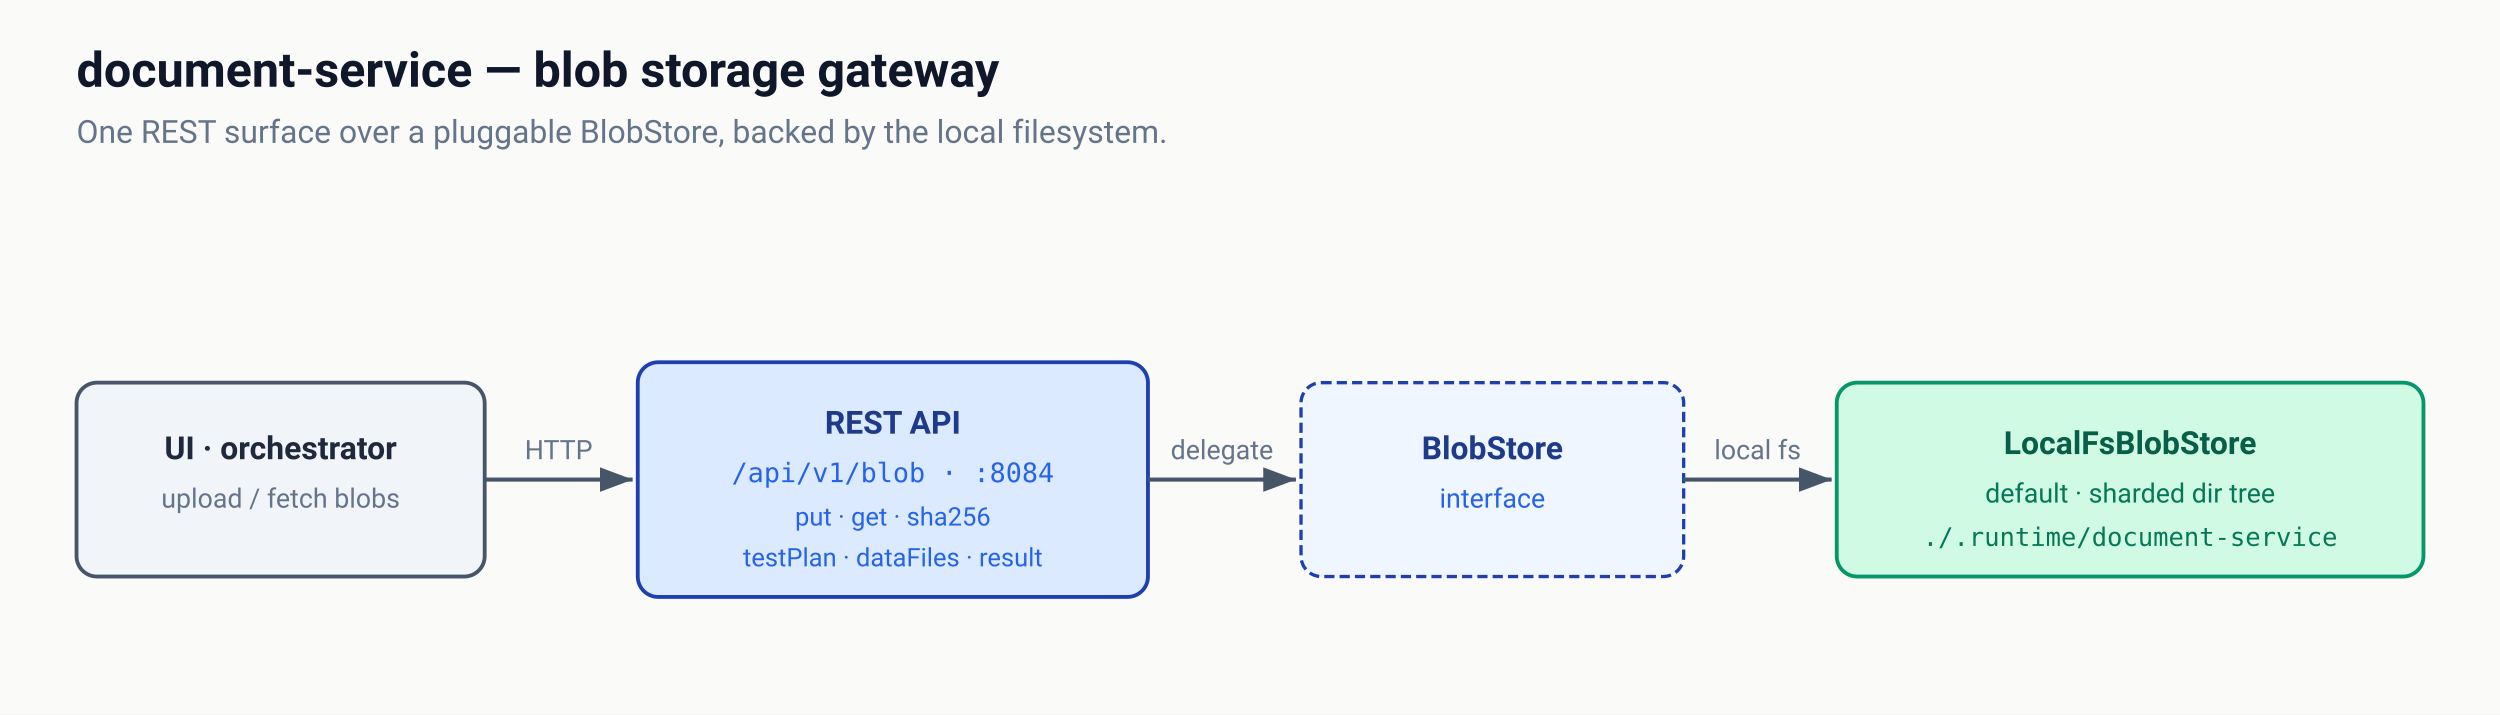
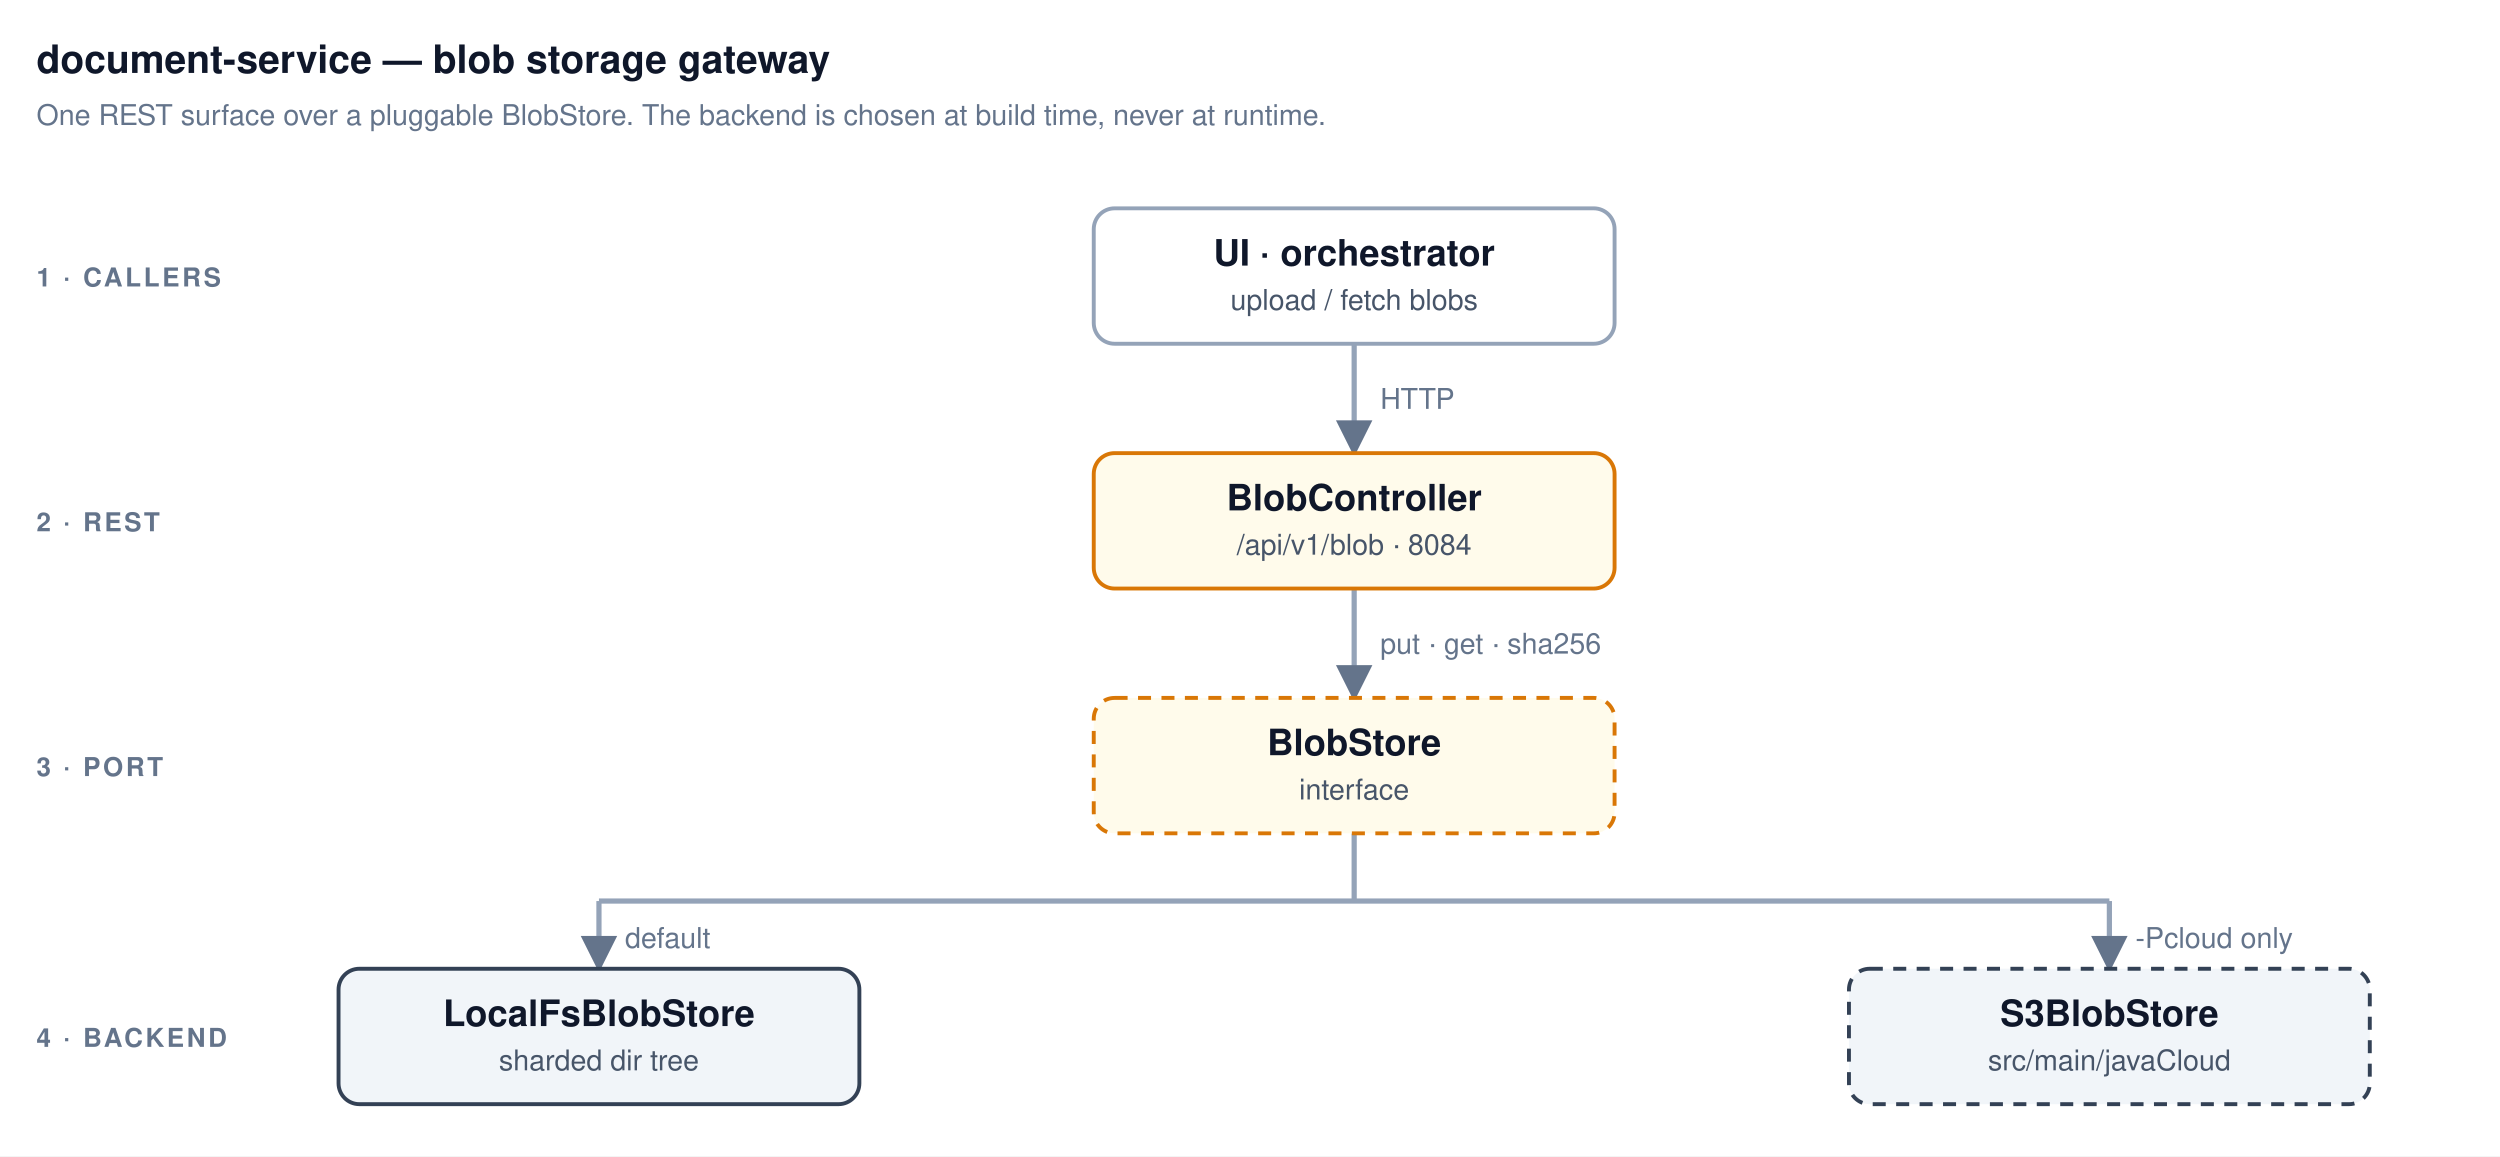
- <svg xmlns="http://www.w3.org/2000/svg" viewBox="0 0 980 280" width="980" height="280" font-family="-apple-system, 'Segoe UI', Roboto, Helvetica, Arial, sans-serif">
+ <svg xmlns="http://www.w3.org/2000/svg" viewBox="0 0 960 444" width="960" height="444" role="img" aria-label="The document service: one REST surface over a pluggable BlobStore interface, backed by the local filesystem by default and by S3 under the cloud profile.">
  <defs>
-     <marker id="a" markerWidth="10" markerHeight="10" refX="8" refY="3" orient="auto">
-       <path d="M0,0 L8,3 L0,6 z" fill="#475569" />
+     <marker id="arrow" viewBox="0 0 10 10" refX="9" refY="5" markerWidth="7" markerHeight="7" orient="auto-start-reverse">
+       <path d="M0,0 L10,5 L0,10 z" fill="#64748b" />
    </marker>
  </defs>
-   <rect width="980" height="280" fill="#fafaf9" />
-   <text x="30" y="34" font-size="19" font-weight="700" fill="#0f172a">document-service — blob storage gateway</text>
-   <text x="30" y="56" font-size="12.5" fill="#64748b">One REST surface over a pluggable BlobStore, backed by the local filesystem.</text>
-   <g font-size="12.5">
-     <rect x="30" y="150" width="160" height="76" rx="8" fill="#f1f5f9" stroke="#475569" stroke-width="1.5" />
-     <text x="110" y="180" text-anchor="middle" font-weight="600" fill="#1e293b">UI · orchestrator</text>
-     <text x="110" y="199" text-anchor="middle" font-size="10.5" fill="#64748b">upload / fetch blobs</text>
-     <rect x="250" y="142" width="200" height="92" rx="8" fill="#dbeafe" stroke="#1e40af" stroke-width="1.5" />
-     <text x="350" y="170" text-anchor="middle" font-weight="600" fill="#1e3a8a">REST API</text>
-     <text x="350" y="189" text-anchor="middle" font-size="10.5" fill="#2563eb" font-family="monospace">/api/v1/blob · :8084</text>
-     <text x="350" y="206" text-anchor="middle" font-size="10" fill="#2563eb">put · get · sha256</text>
-     <text x="350" y="222" text-anchor="middle" font-size="10" fill="#2563eb">testPlan · dataFiles · result</text>
-     <rect x="510" y="150" width="150" height="76" rx="8" fill="#eff6ff" stroke="#1e40af" stroke-width="1.3" stroke-dasharray="4 2" />
-     <text x="585" y="180" text-anchor="middle" font-weight="600" fill="#1e3a8a">BlobStore</text>
-     <text x="585" y="199" text-anchor="middle" font-size="10.5" fill="#2563eb">interface</text>
-     <rect x="720" y="150" width="230" height="76" rx="8" fill="#d1fae5" stroke="#059669" stroke-width="1.5" />
-     <text x="835" y="178" text-anchor="middle" font-weight="600" fill="#065f46">LocalFsBlobStore</text>
-     <text x="835" y="197" text-anchor="middle" font-size="10.5" fill="#047857">default · sharded dir tree</text>
-     <text x="835" y="214" text-anchor="middle" font-size="10" fill="#047857" font-family="monospace">./.runtime/document-service</text>
-   </g>
-   <g stroke="#475569" stroke-width="1.6" fill="none" marker-end="url(#a)">
-     <line x1="190" y1="188" x2="248" y2="188" />
-     <line x1="450" y1="188" x2="508" y2="188" />
-     <line x1="660" y1="188" x2="718" y2="188" />
-   </g>
-   <g font-size="10.5" fill="#64748b">
-     <text x="219" y="180" text-anchor="middle">HTTP</text>
-     <text x="479" y="180" text-anchor="middle">delegate</text>
-     <text x="689" y="180" text-anchor="middle">local fs</text>
+   <rect x="0" y="0" width="960" height="444" fill="#ffffff" />
+   <g font-family="Segoe UI, Helvetica, Arial, sans-serif">
+     <text x="14" y="28" font-size="15" font-weight="700" fill="#0f172a">document-service — blob storage gateway</text>
+     <text x="14" y="48" font-size="11" fill="#64748b">One REST surface over a pluggable BlobStore. The backend is chosen at build time, never at runtime.</text>
+     <g font-size="10" font-weight="600" fill="#64748b" letter-spacing="1">
+       <text x="14" y="110">1 · CALLERS</text>
+       <text x="14" y="204">2 · REST</text>
+       <text x="14" y="298">3 · PORT</text>
+       <text x="14" y="402">4 · BACKEND</text>
+     </g>
+     <g fill="none" stroke="#94a3b8" stroke-width="2">
+       <line x1="520" y1="132" x2="520" y2="174" marker-end="url(#arrow)" />
+       <line x1="520" y1="226" x2="520" y2="268" marker-end="url(#arrow)" />
+       <line x1="520" y1="320" x2="520" y2="346" />
+       <line x1="230" y1="346" x2="810" y2="346" />
+       <line x1="230" y1="346" x2="230" y2="372" marker-end="url(#arrow)" />
+       <line x1="810" y1="346" x2="810" y2="372" marker-end="url(#arrow)" />
+     </g>
+     <g font-size="11" fill="#64748b">
+       <text x="530" y="157">HTTP</text>
+       <text x="530" y="251">put · get · sha256</text>
+       <text x="240" y="364">default</text>
+       <text x="820" y="364">-Pcloud only</text>
+     </g>
+     <rect x="420" y="80" width="200" height="52" rx="8" fill="#ffffff" stroke="#94a3b8" stroke-width="1.5" />
+     <text x="520" y="102" text-anchor="middle" font-size="14" font-weight="600" fill="#0f172a">UI · orchestrator</text>
+     <text x="520" y="119" text-anchor="middle" font-size="11" fill="#475569">upload / fetch blobs</text>
+     <rect x="420" y="174" width="200" height="52" rx="8" fill="#fffbeb" stroke="#d97706" stroke-width="1.5" />
+     <text x="520" y="196" text-anchor="middle" font-size="14" font-weight="600" fill="#0f172a">BlobController</text>
+     <text x="520" y="213" text-anchor="middle" font-size="11" fill="#475569">/api/v1/blob · 8084</text>
+     <rect x="420" y="268" width="200" height="52" rx="8" fill="#fffbeb" stroke="#d97706" stroke-width="1.5" stroke-dasharray="5,4" />
+     <text x="520" y="290" text-anchor="middle" font-size="14" font-weight="600" fill="#0f172a">BlobStore</text>
+     <text x="520" y="307" text-anchor="middle" font-size="11" fill="#475569">interface</text>
+     <rect x="130" y="372" width="200" height="52" rx="8" fill="#f1f5f9" stroke="#334155" stroke-width="1.5" />
+     <text x="230" y="394" text-anchor="middle" font-size="14" font-weight="600" fill="#0f172a">LocalFsBlobStore</text>
+     <text x="230" y="411" text-anchor="middle" font-size="11" fill="#475569">sharded dir tree</text>
+     <rect x="710" y="372" width="200" height="52" rx="8" fill="#f1f5f9" stroke="#334155" stroke-width="1.5" stroke-dasharray="5,4" />
+     <text x="810" y="394" text-anchor="middle" font-size="14" font-weight="600" fill="#0f172a">S3BlobStore</text>
+     <text x="810" y="411" text-anchor="middle" font-size="11" fill="#475569">src/main/javaCloud</text>
  </g>
</svg>
